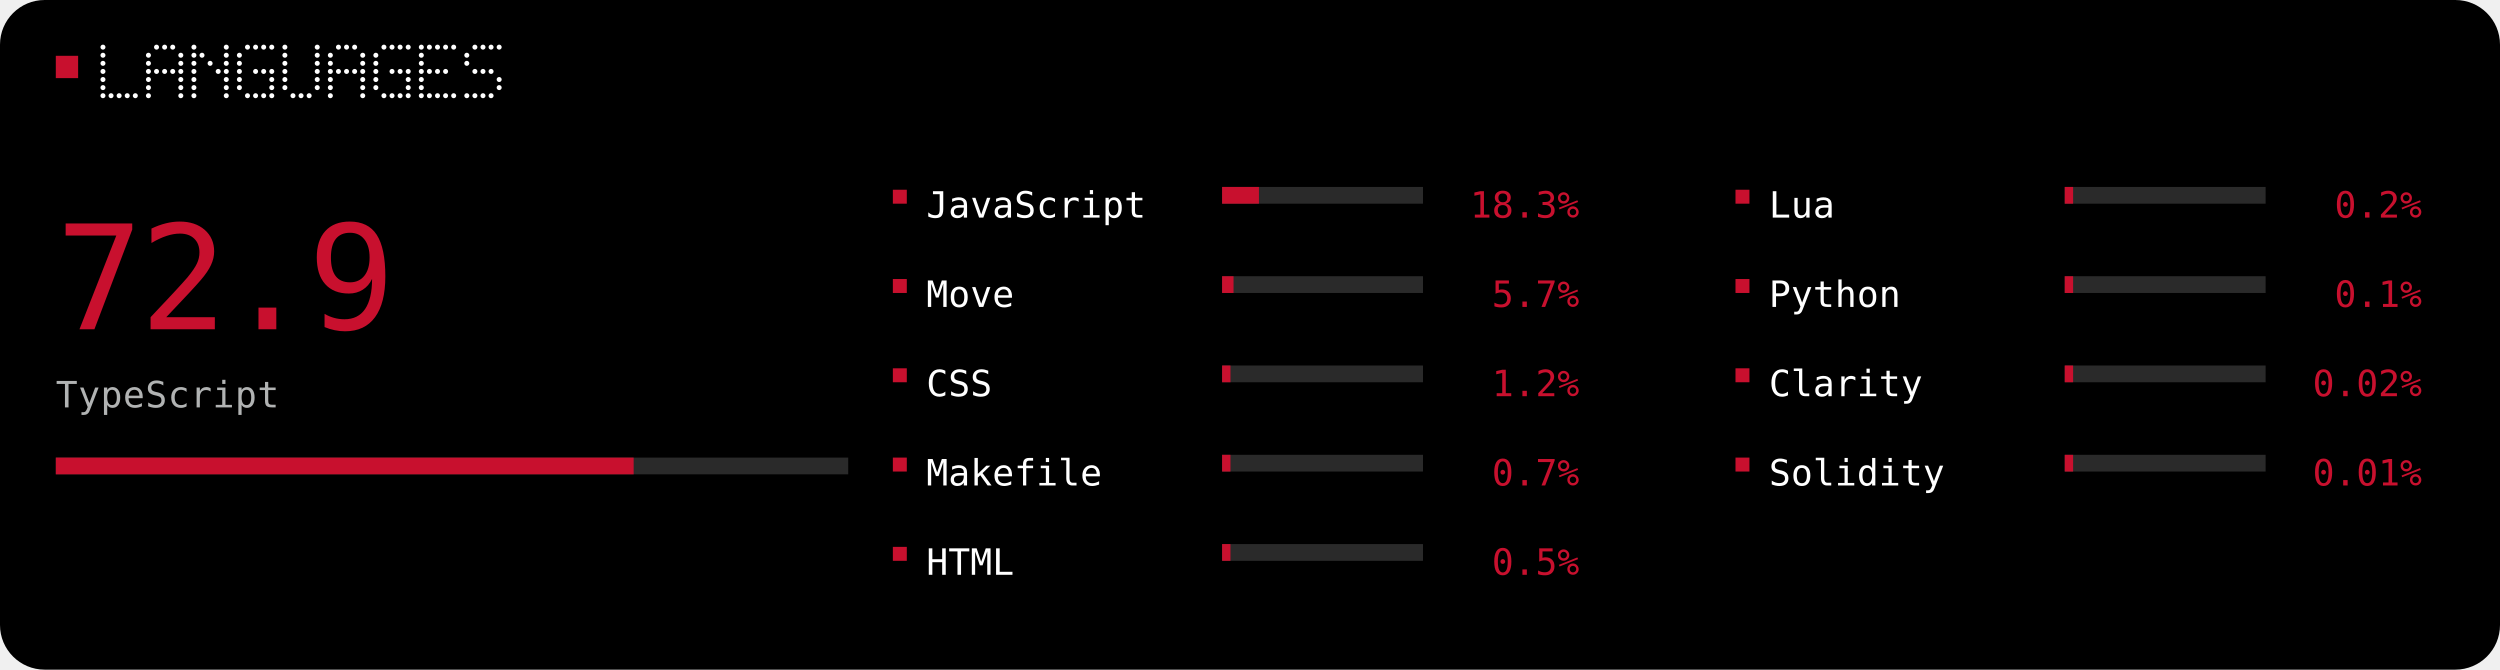
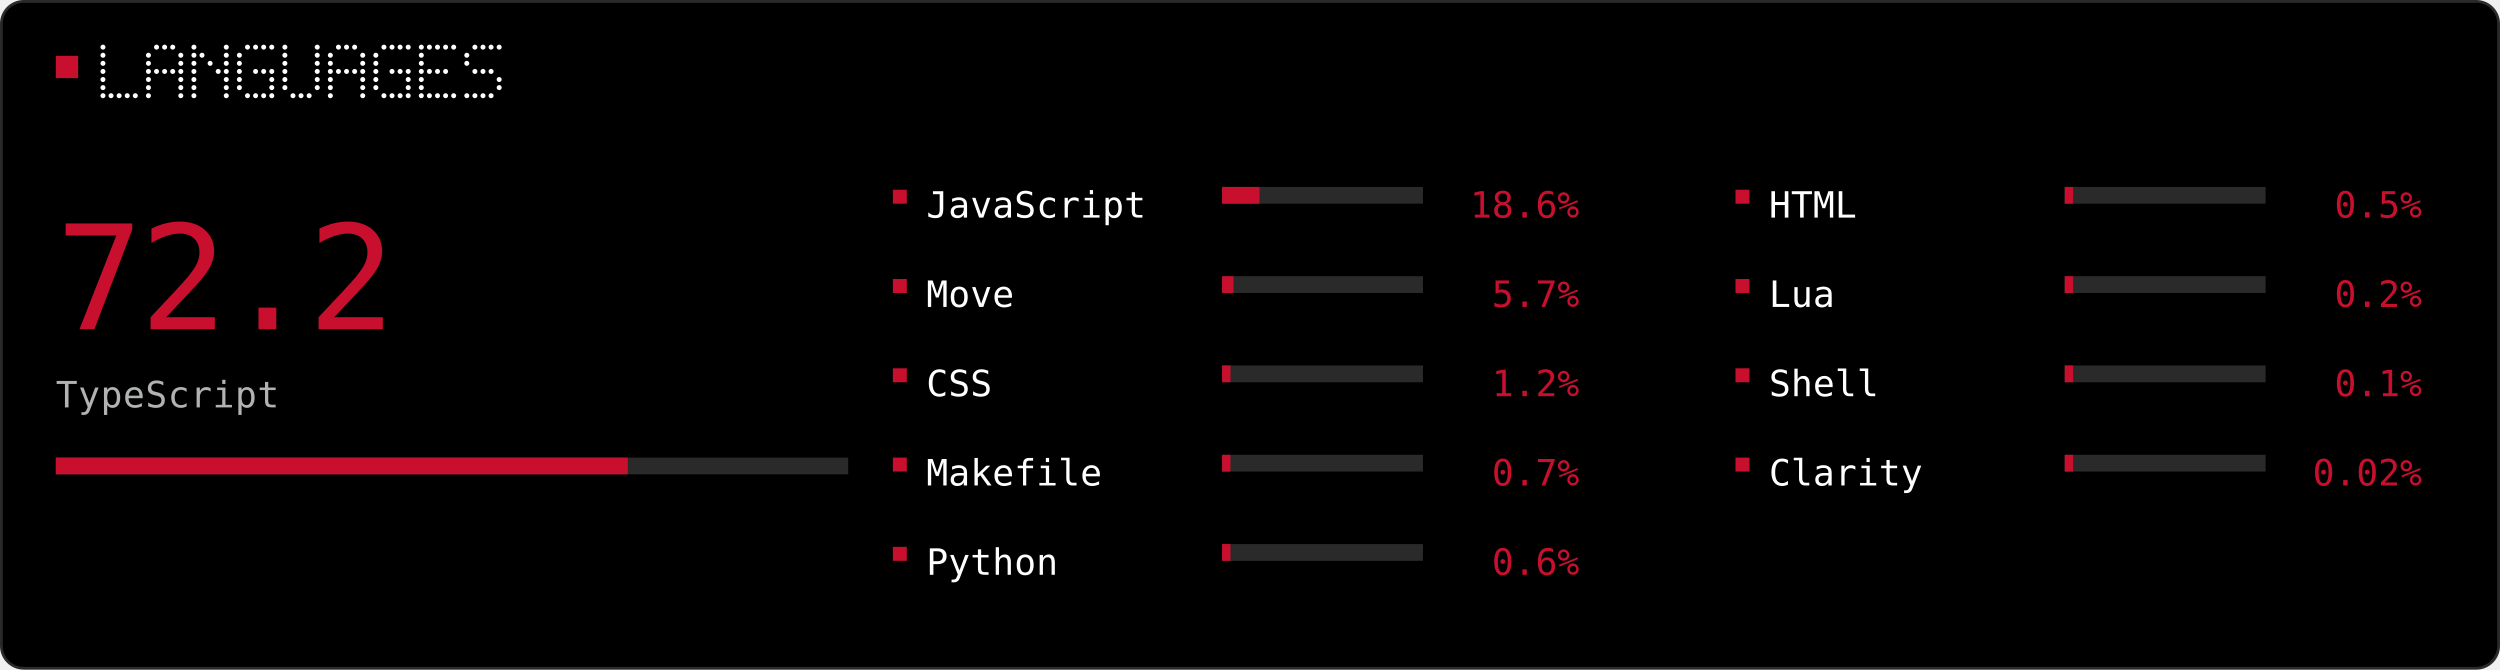
<svg xmlns="http://www.w3.org/2000/svg" width="896" height="240" viewBox="0 0 896 240" role="img">
-   <rect width="896" height="240" rx="16" fill="#000000" />
+   <rect x="0.5" y="0.5" width="895" height="239" rx="8" fill="#000000" stroke="#2A2A2A" />
  <rect x="20" y="20" width="8" height="8" fill="#C8102E" />
  <circle cx="36.9" cy="16.9" r="0.90" fill="#FFFFFF" />
  <circle cx="36.9" cy="19.8" r="0.90" fill="#FFFFFF" />
  <circle cx="36.9" cy="22.7" r="0.90" fill="#FFFFFF" />
  <circle cx="36.9" cy="25.6" r="0.90" fill="#FFFFFF" />
  <circle cx="36.9" cy="28.5" r="0.90" fill="#FFFFFF" />
  <circle cx="36.9" cy="31.4" r="0.90" fill="#FFFFFF" />
  <circle cx="36.9" cy="34.3" r="0.90" fill="#FFFFFF" />
  <circle cx="39.8" cy="34.3" r="0.90" fill="#FFFFFF" />
  <circle cx="42.7" cy="34.3" r="0.90" fill="#FFFFFF" />
  <circle cx="45.6" cy="34.3" r="0.90" fill="#FFFFFF" />
  <circle cx="48.5" cy="34.3" r="0.90" fill="#FFFFFF" />
  <circle cx="56.1" cy="16.9" r="0.90" fill="#FFFFFF" />
  <circle cx="59.0" cy="16.9" r="0.90" fill="#FFFFFF" />
  <circle cx="61.9" cy="16.9" r="0.90" fill="#FFFFFF" />
  <circle cx="53.2" cy="19.8" r="0.90" fill="#FFFFFF" />
  <circle cx="64.8" cy="19.8" r="0.90" fill="#FFFFFF" />
  <circle cx="53.2" cy="22.7" r="0.90" fill="#FFFFFF" />
  <circle cx="64.8" cy="22.7" r="0.90" fill="#FFFFFF" />
  <circle cx="53.2" cy="25.6" r="0.90" fill="#FFFFFF" />
  <circle cx="56.1" cy="25.6" r="0.90" fill="#FFFFFF" />
  <circle cx="59.0" cy="25.6" r="0.90" fill="#FFFFFF" />
  <circle cx="61.9" cy="25.6" r="0.90" fill="#FFFFFF" />
  <circle cx="64.8" cy="25.6" r="0.90" fill="#FFFFFF" />
  <circle cx="53.2" cy="28.5" r="0.90" fill="#FFFFFF" />
  <circle cx="64.8" cy="28.5" r="0.90" fill="#FFFFFF" />
  <circle cx="53.2" cy="31.4" r="0.90" fill="#FFFFFF" />
  <circle cx="64.8" cy="31.4" r="0.90" fill="#FFFFFF" />
  <circle cx="53.2" cy="34.3" r="0.90" fill="#FFFFFF" />
  <circle cx="64.8" cy="34.3" r="0.90" fill="#FFFFFF" />
  <circle cx="69.5" cy="16.9" r="0.90" fill="#FFFFFF" />
  <circle cx="81.1" cy="16.9" r="0.90" fill="#FFFFFF" />
  <circle cx="69.5" cy="19.8" r="0.90" fill="#FFFFFF" />
  <circle cx="72.4" cy="19.8" r="0.90" fill="#FFFFFF" />
  <circle cx="81.1" cy="19.8" r="0.90" fill="#FFFFFF" />
  <circle cx="69.5" cy="22.7" r="0.90" fill="#FFFFFF" />
  <circle cx="75.3" cy="22.7" r="0.90" fill="#FFFFFF" />
  <circle cx="81.1" cy="22.7" r="0.90" fill="#FFFFFF" />
  <circle cx="69.5" cy="25.6" r="0.90" fill="#FFFFFF" />
  <circle cx="78.2" cy="25.6" r="0.90" fill="#FFFFFF" />
  <circle cx="81.1" cy="25.6" r="0.90" fill="#FFFFFF" />
  <circle cx="69.5" cy="28.5" r="0.90" fill="#FFFFFF" />
  <circle cx="81.1" cy="28.5" r="0.90" fill="#FFFFFF" />
  <circle cx="69.5" cy="31.4" r="0.90" fill="#FFFFFF" />
  <circle cx="81.1" cy="31.4" r="0.90" fill="#FFFFFF" />
  <circle cx="69.5" cy="34.3" r="0.90" fill="#FFFFFF" />
  <circle cx="81.1" cy="34.3" r="0.90" fill="#FFFFFF" />
  <circle cx="88.7" cy="16.9" r="0.90" fill="#FFFFFF" />
  <circle cx="91.6" cy="16.9" r="0.90" fill="#FFFFFF" />
  <circle cx="94.5" cy="16.9" r="0.90" fill="#FFFFFF" />
  <circle cx="97.4" cy="16.9" r="0.90" fill="#FFFFFF" />
  <circle cx="85.8" cy="19.8" r="0.90" fill="#FFFFFF" />
  <circle cx="85.8" cy="22.7" r="0.90" fill="#FFFFFF" />
  <circle cx="85.8" cy="25.6" r="0.90" fill="#FFFFFF" />
  <circle cx="91.6" cy="25.6" r="0.90" fill="#FFFFFF" />
  <circle cx="94.5" cy="25.6" r="0.90" fill="#FFFFFF" />
  <circle cx="97.4" cy="25.6" r="0.90" fill="#FFFFFF" />
  <circle cx="85.8" cy="28.5" r="0.90" fill="#FFFFFF" />
  <circle cx="97.4" cy="28.5" r="0.90" fill="#FFFFFF" />
  <circle cx="85.8" cy="31.4" r="0.90" fill="#FFFFFF" />
  <circle cx="97.4" cy="31.4" r="0.90" fill="#FFFFFF" />
  <circle cx="88.7" cy="34.3" r="0.90" fill="#FFFFFF" />
  <circle cx="91.6" cy="34.3" r="0.90" fill="#FFFFFF" />
  <circle cx="94.5" cy="34.3" r="0.90" fill="#FFFFFF" />
  <circle cx="97.4" cy="34.3" r="0.90" fill="#FFFFFF" />
  <circle cx="102.1" cy="16.9" r="0.90" fill="#FFFFFF" />
  <circle cx="113.7" cy="16.9" r="0.90" fill="#FFFFFF" />
  <circle cx="102.1" cy="19.8" r="0.90" fill="#FFFFFF" />
  <circle cx="113.7" cy="19.8" r="0.90" fill="#FFFFFF" />
  <circle cx="102.1" cy="22.7" r="0.90" fill="#FFFFFF" />
  <circle cx="113.7" cy="22.7" r="0.90" fill="#FFFFFF" />
  <circle cx="102.1" cy="25.6" r="0.90" fill="#FFFFFF" />
  <circle cx="113.7" cy="25.6" r="0.90" fill="#FFFFFF" />
  <circle cx="102.1" cy="28.5" r="0.90" fill="#FFFFFF" />
  <circle cx="113.7" cy="28.5" r="0.90" fill="#FFFFFF" />
  <circle cx="102.1" cy="31.4" r="0.90" fill="#FFFFFF" />
  <circle cx="113.7" cy="31.4" r="0.90" fill="#FFFFFF" />
  <circle cx="105.0" cy="34.3" r="0.90" fill="#FFFFFF" />
  <circle cx="107.9" cy="34.3" r="0.90" fill="#FFFFFF" />
  <circle cx="110.8" cy="34.3" r="0.90" fill="#FFFFFF" />
  <circle cx="121.3" cy="16.9" r="0.90" fill="#FFFFFF" />
  <circle cx="124.2" cy="16.9" r="0.90" fill="#FFFFFF" />
  <circle cx="127.1" cy="16.9" r="0.90" fill="#FFFFFF" />
  <circle cx="118.4" cy="19.8" r="0.90" fill="#FFFFFF" />
  <circle cx="130.0" cy="19.8" r="0.90" fill="#FFFFFF" />
  <circle cx="118.4" cy="22.7" r="0.90" fill="#FFFFFF" />
  <circle cx="130.0" cy="22.7" r="0.90" fill="#FFFFFF" />
  <circle cx="118.4" cy="25.6" r="0.90" fill="#FFFFFF" />
  <circle cx="121.3" cy="25.6" r="0.90" fill="#FFFFFF" />
  <circle cx="124.2" cy="25.6" r="0.90" fill="#FFFFFF" />
  <circle cx="127.1" cy="25.6" r="0.90" fill="#FFFFFF" />
  <circle cx="130.0" cy="25.6" r="0.90" fill="#FFFFFF" />
  <circle cx="118.4" cy="28.5" r="0.90" fill="#FFFFFF" />
  <circle cx="130.0" cy="28.5" r="0.90" fill="#FFFFFF" />
  <circle cx="118.4" cy="31.4" r="0.90" fill="#FFFFFF" />
  <circle cx="130.0" cy="31.4" r="0.90" fill="#FFFFFF" />
  <circle cx="118.4" cy="34.3" r="0.90" fill="#FFFFFF" />
  <circle cx="130.0" cy="34.3" r="0.90" fill="#FFFFFF" />
  <circle cx="137.6" cy="16.9" r="0.90" fill="#FFFFFF" />
  <circle cx="140.5" cy="16.9" r="0.90" fill="#FFFFFF" />
  <circle cx="143.4" cy="16.9" r="0.90" fill="#FFFFFF" />
  <circle cx="146.3" cy="16.9" r="0.90" fill="#FFFFFF" />
  <circle cx="134.7" cy="19.8" r="0.90" fill="#FFFFFF" />
  <circle cx="134.7" cy="22.7" r="0.90" fill="#FFFFFF" />
  <circle cx="134.7" cy="25.6" r="0.90" fill="#FFFFFF" />
  <circle cx="140.5" cy="25.6" r="0.90" fill="#FFFFFF" />
  <circle cx="143.4" cy="25.6" r="0.90" fill="#FFFFFF" />
  <circle cx="146.3" cy="25.6" r="0.90" fill="#FFFFFF" />
  <circle cx="134.7" cy="28.5" r="0.90" fill="#FFFFFF" />
  <circle cx="146.3" cy="28.5" r="0.90" fill="#FFFFFF" />
  <circle cx="134.7" cy="31.4" r="0.90" fill="#FFFFFF" />
  <circle cx="146.3" cy="31.4" r="0.90" fill="#FFFFFF" />
  <circle cx="137.6" cy="34.3" r="0.90" fill="#FFFFFF" />
  <circle cx="140.5" cy="34.3" r="0.90" fill="#FFFFFF" />
  <circle cx="143.4" cy="34.3" r="0.90" fill="#FFFFFF" />
  <circle cx="146.3" cy="34.3" r="0.90" fill="#FFFFFF" />
  <circle cx="151.0" cy="16.9" r="0.90" fill="#FFFFFF" />
  <circle cx="153.9" cy="16.9" r="0.90" fill="#FFFFFF" />
  <circle cx="156.8" cy="16.9" r="0.90" fill="#FFFFFF" />
  <circle cx="159.7" cy="16.9" r="0.90" fill="#FFFFFF" />
  <circle cx="162.6" cy="16.9" r="0.90" fill="#FFFFFF" />
  <circle cx="151.0" cy="19.8" r="0.90" fill="#FFFFFF" />
  <circle cx="151.0" cy="22.7" r="0.90" fill="#FFFFFF" />
  <circle cx="151.0" cy="25.6" r="0.90" fill="#FFFFFF" />
  <circle cx="153.9" cy="25.6" r="0.90" fill="#FFFFFF" />
  <circle cx="156.8" cy="25.6" r="0.90" fill="#FFFFFF" />
  <circle cx="159.7" cy="25.6" r="0.90" fill="#FFFFFF" />
  <circle cx="151.0" cy="28.5" r="0.90" fill="#FFFFFF" />
  <circle cx="151.0" cy="31.4" r="0.90" fill="#FFFFFF" />
  <circle cx="151.0" cy="34.3" r="0.90" fill="#FFFFFF" />
  <circle cx="153.9" cy="34.3" r="0.90" fill="#FFFFFF" />
  <circle cx="156.8" cy="34.3" r="0.90" fill="#FFFFFF" />
  <circle cx="159.7" cy="34.3" r="0.90" fill="#FFFFFF" />
  <circle cx="162.6" cy="34.3" r="0.90" fill="#FFFFFF" />
  <circle cx="170.2" cy="16.9" r="0.90" fill="#FFFFFF" />
  <circle cx="173.1" cy="16.9" r="0.90" fill="#FFFFFF" />
  <circle cx="176.0" cy="16.9" r="0.90" fill="#FFFFFF" />
  <circle cx="178.9" cy="16.9" r="0.90" fill="#FFFFFF" />
  <circle cx="167.3" cy="19.8" r="0.90" fill="#FFFFFF" />
  <circle cx="167.3" cy="22.7" r="0.90" fill="#FFFFFF" />
  <circle cx="170.2" cy="25.6" r="0.90" fill="#FFFFFF" />
  <circle cx="173.1" cy="25.6" r="0.90" fill="#FFFFFF" />
  <circle cx="176.0" cy="25.6" r="0.90" fill="#FFFFFF" />
  <circle cx="178.9" cy="28.5" r="0.90" fill="#FFFFFF" />
  <circle cx="178.9" cy="31.4" r="0.90" fill="#FFFFFF" />
  <circle cx="167.3" cy="34.3" r="0.90" fill="#FFFFFF" />
  <circle cx="170.2" cy="34.3" r="0.90" fill="#FFFFFF" />
  <circle cx="173.1" cy="34.3" r="0.90" fill="#FFFFFF" />
  <circle cx="176.0" cy="34.3" r="0.90" fill="#FFFFFF" />
-   <text x="20" y="118" fill="#C8102E" text-anchor="start" font-family="ui-monospace, Geist Mono, monospace" font-size="52" letter-spacing="-1.2" dominant-baseline="auto">72.9</text>
+   <text x="20" y="118" fill="#C8102E" text-anchor="start" font-family="ui-monospace, Geist Mono, monospace" font-size="52" letter-spacing="-1.2" dominant-baseline="auto">72.2</text>
  <text x="20" y="146" fill="#B1B3B3" text-anchor="start" font-family="ui-monospace, Geist Mono, monospace" font-size="13" letter-spacing="0.2" dominant-baseline="auto">TypeScript</text>
  <rect x="20.0" y="164.0" width="284.0" height="6" fill="#2A2A2A" />
-   <rect x="20.0" y="164.0" width="207.1" height="6" fill="#C8102E" />
+   <rect x="20.0" y="164.0" width="205.0" height="6" fill="#C8102E" />
  <rect x="320.0" y="68" width="5" height="5" fill="#C8102E" />
  <text x="332.0" y="78" fill="#FFFFFF" text-anchor="start" font-family="ui-monospace, Geist Mono, monospace" font-size="13" letter-spacing="0.05" dominant-baseline="auto">JavaScript</text>
  <rect x="438.0" y="67.0" width="72.0" height="6" fill="#2A2A2A" />
-   <rect x="438.0" y="67.0" width="13.2" height="6" fill="#C8102E" />
-   <text x="566.0" y="78" fill="#C8102E" text-anchor="end" font-family="ui-monospace, Geist Mono, monospace" font-size="13" letter-spacing="0" dominant-baseline="auto">18.3%</text>
+   <rect x="438.0" y="67.0" width="13.4" height="6" fill="#C8102E" />
+   <text x="566.0" y="78" fill="#C8102E" text-anchor="end" font-family="ui-monospace, Geist Mono, monospace" font-size="13" letter-spacing="0" dominant-baseline="auto">18.6%</text>
  <rect x="320.0" y="100" width="5" height="5" fill="#C8102E" />
  <text x="332.0" y="110" fill="#FFFFFF" text-anchor="start" font-family="ui-monospace, Geist Mono, monospace" font-size="13" letter-spacing="0.05" dominant-baseline="auto">Move</text>
  <rect x="438.0" y="99.0" width="72.0" height="6" fill="#2A2A2A" />
  <rect x="438.0" y="99.0" width="4.1" height="6" fill="#C8102E" />
  <text x="566.0" y="110" fill="#C8102E" text-anchor="end" font-family="ui-monospace, Geist Mono, monospace" font-size="13" letter-spacing="0" dominant-baseline="auto">5.7%</text>
  <rect x="320.0" y="132" width="5" height="5" fill="#C8102E" />
  <text x="332.0" y="142" fill="#FFFFFF" text-anchor="start" font-family="ui-monospace, Geist Mono, monospace" font-size="13" letter-spacing="0.05" dominant-baseline="auto">CSS</text>
  <rect x="438.0" y="131.0" width="72.0" height="6" fill="#2A2A2A" />
  <rect x="438.0" y="131.0" width="3.0" height="6" fill="#C8102E" />
  <text x="566.0" y="142" fill="#C8102E" text-anchor="end" font-family="ui-monospace, Geist Mono, monospace" font-size="13" letter-spacing="0" dominant-baseline="auto">1.2%</text>
  <rect x="320.0" y="164" width="5" height="5" fill="#C8102E" />
  <text x="332.0" y="174" fill="#FFFFFF" text-anchor="start" font-family="ui-monospace, Geist Mono, monospace" font-size="13" letter-spacing="0.05" dominant-baseline="auto">Makefile</text>
  <rect x="438.0" y="163.0" width="72.0" height="6" fill="#2A2A2A" />
  <rect x="438.0" y="163.0" width="3.0" height="6" fill="#C8102E" />
  <text x="566.0" y="174" fill="#C8102E" text-anchor="end" font-family="ui-monospace, Geist Mono, monospace" font-size="13" letter-spacing="0" dominant-baseline="auto">0.7%</text>
  <rect x="320.0" y="196" width="5" height="5" fill="#C8102E" />
-   <text x="332.0" y="206" fill="#FFFFFF" text-anchor="start" font-family="ui-monospace, Geist Mono, monospace" font-size="13" letter-spacing="0.05" dominant-baseline="auto">HTML</text>
+   <text x="332.0" y="206" fill="#FFFFFF" text-anchor="start" font-family="ui-monospace, Geist Mono, monospace" font-size="13" letter-spacing="0.05" dominant-baseline="auto">Python</text>
  <rect x="438.0" y="195.0" width="72.0" height="6" fill="#2A2A2A" />
  <rect x="438.0" y="195.0" width="3.0" height="6" fill="#C8102E" />
-   <text x="566.0" y="206" fill="#C8102E" text-anchor="end" font-family="ui-monospace, Geist Mono, monospace" font-size="13" letter-spacing="0" dominant-baseline="auto">0.5%</text>
+   <text x="566.0" y="206" fill="#C8102E" text-anchor="end" font-family="ui-monospace, Geist Mono, monospace" font-size="13" letter-spacing="0" dominant-baseline="auto">0.6%</text>
  <rect x="622.0" y="68" width="5" height="5" fill="#C8102E" />
-   <text x="634.0" y="78" fill="#FFFFFF" text-anchor="start" font-family="ui-monospace, Geist Mono, monospace" font-size="13" letter-spacing="0.05" dominant-baseline="auto">Lua</text>
+   <text x="634.0" y="78" fill="#FFFFFF" text-anchor="start" font-family="ui-monospace, Geist Mono, monospace" font-size="13" letter-spacing="0.05" dominant-baseline="auto">HTML</text>
  <rect x="740.0" y="67.0" width="72.0" height="6" fill="#2A2A2A" />
  <rect x="740.0" y="67.0" width="3.0" height="6" fill="#C8102E" />
-   <text x="868.0" y="78" fill="#C8102E" text-anchor="end" font-family="ui-monospace, Geist Mono, monospace" font-size="13" letter-spacing="0" dominant-baseline="auto">0.2%</text>
+   <text x="868.0" y="78" fill="#C8102E" text-anchor="end" font-family="ui-monospace, Geist Mono, monospace" font-size="13" letter-spacing="0" dominant-baseline="auto">0.5%</text>
  <rect x="622.0" y="100" width="5" height="5" fill="#C8102E" />
-   <text x="634.0" y="110" fill="#FFFFFF" text-anchor="start" font-family="ui-monospace, Geist Mono, monospace" font-size="13" letter-spacing="0.05" dominant-baseline="auto">Python</text>
+   <text x="634.0" y="110" fill="#FFFFFF" text-anchor="start" font-family="ui-monospace, Geist Mono, monospace" font-size="13" letter-spacing="0.05" dominant-baseline="auto">Lua</text>
  <rect x="740.0" y="99.0" width="72.0" height="6" fill="#2A2A2A" />
  <rect x="740.0" y="99.0" width="3.0" height="6" fill="#C8102E" />
-   <text x="868.0" y="110" fill="#C8102E" text-anchor="end" font-family="ui-monospace, Geist Mono, monospace" font-size="13" letter-spacing="0" dominant-baseline="auto">0.1%</text>
+   <text x="868.0" y="110" fill="#C8102E" text-anchor="end" font-family="ui-monospace, Geist Mono, monospace" font-size="13" letter-spacing="0" dominant-baseline="auto">0.2%</text>
  <rect x="622.0" y="132" width="5" height="5" fill="#C8102E" />
-   <text x="634.0" y="142" fill="#FFFFFF" text-anchor="start" font-family="ui-monospace, Geist Mono, monospace" font-size="13" letter-spacing="0.05" dominant-baseline="auto">Clarity</text>
+   <text x="634.0" y="142" fill="#FFFFFF" text-anchor="start" font-family="ui-monospace, Geist Mono, monospace" font-size="13" letter-spacing="0.05" dominant-baseline="auto">Shell</text>
  <rect x="740.0" y="131.0" width="72.0" height="6" fill="#2A2A2A" />
  <rect x="740.0" y="131.0" width="3.0" height="6" fill="#C8102E" />
-   <text x="868.0" y="142" fill="#C8102E" text-anchor="end" font-family="ui-monospace, Geist Mono, monospace" font-size="13" letter-spacing="0" dominant-baseline="auto">0.02%</text>
+   <text x="868.0" y="142" fill="#C8102E" text-anchor="end" font-family="ui-monospace, Geist Mono, monospace" font-size="13" letter-spacing="0" dominant-baseline="auto">0.1%</text>
  <rect x="622.0" y="164" width="5" height="5" fill="#C8102E" />
-   <text x="634.0" y="174" fill="#FFFFFF" text-anchor="start" font-family="ui-monospace, Geist Mono, monospace" font-size="13" letter-spacing="0.05" dominant-baseline="auto">Solidity</text>
+   <text x="634.0" y="174" fill="#FFFFFF" text-anchor="start" font-family="ui-monospace, Geist Mono, monospace" font-size="13" letter-spacing="0.05" dominant-baseline="auto">Clarity</text>
  <rect x="740.0" y="163.0" width="72.0" height="6" fill="#2A2A2A" />
  <rect x="740.0" y="163.0" width="3.0" height="6" fill="#C8102E" />
-   <text x="868.0" y="174" fill="#C8102E" text-anchor="end" font-family="ui-monospace, Geist Mono, monospace" font-size="13" letter-spacing="0" dominant-baseline="auto">0.01%</text>
+   <text x="868.0" y="174" fill="#C8102E" text-anchor="end" font-family="ui-monospace, Geist Mono, monospace" font-size="13" letter-spacing="0" dominant-baseline="auto">0.02%</text>
</svg>
